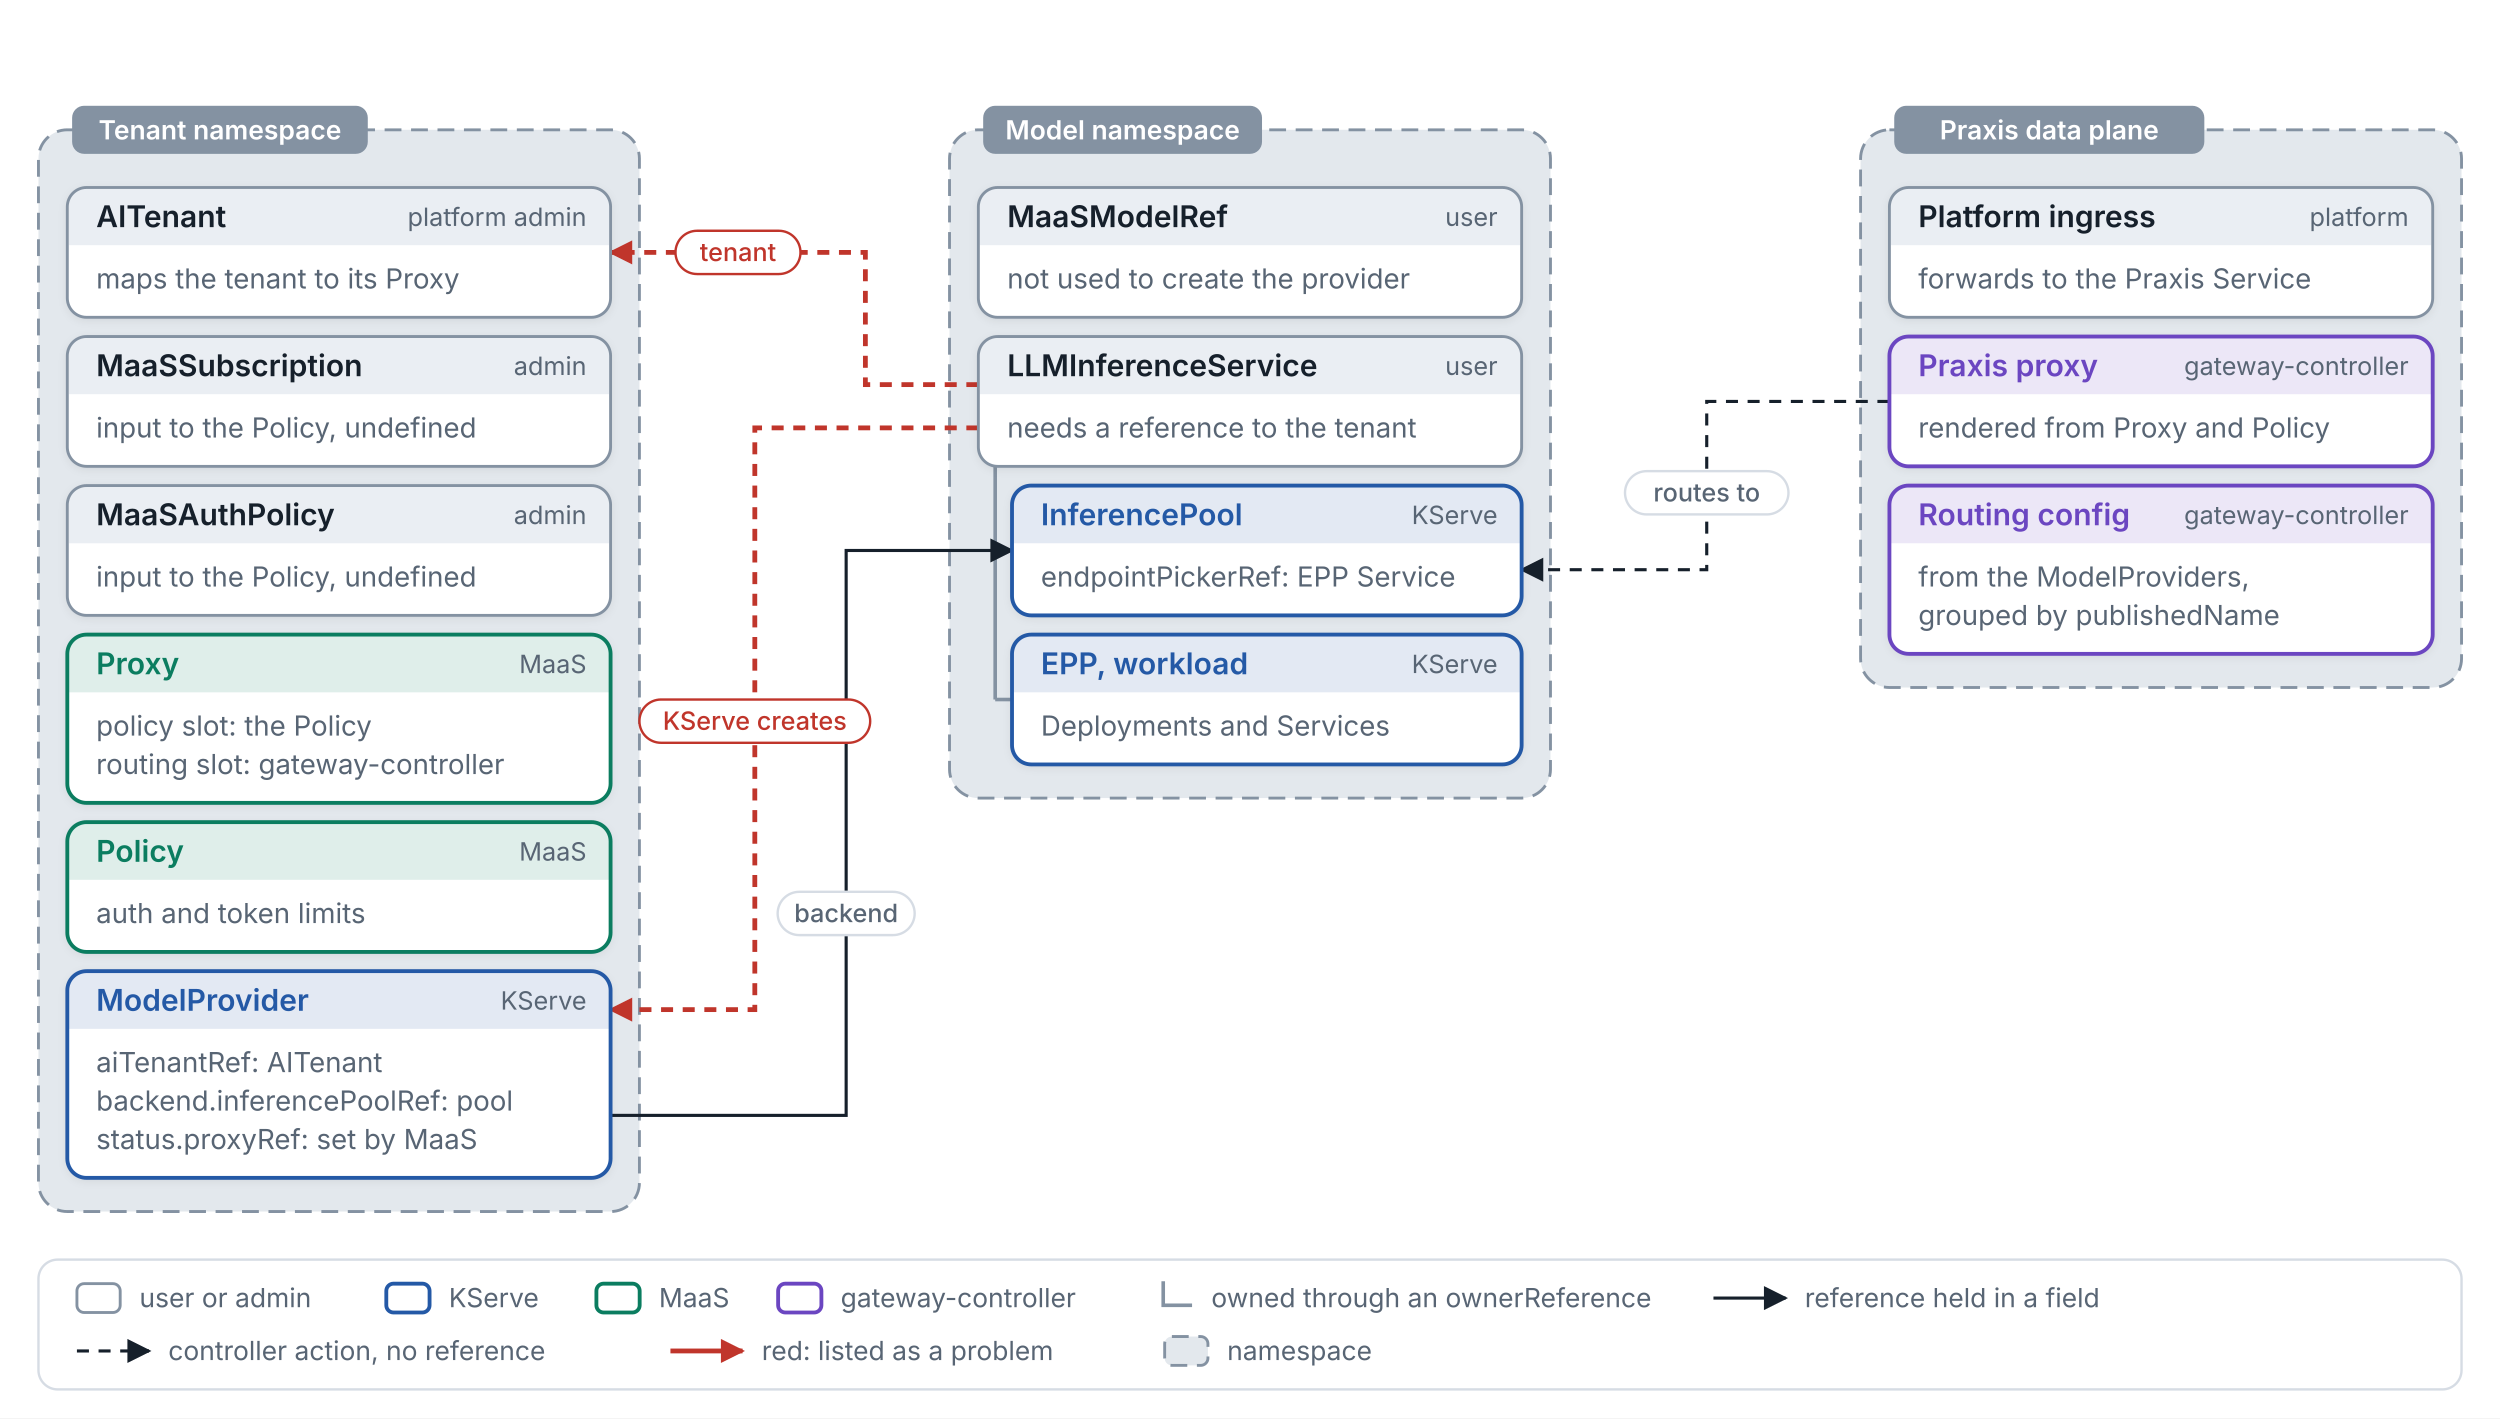
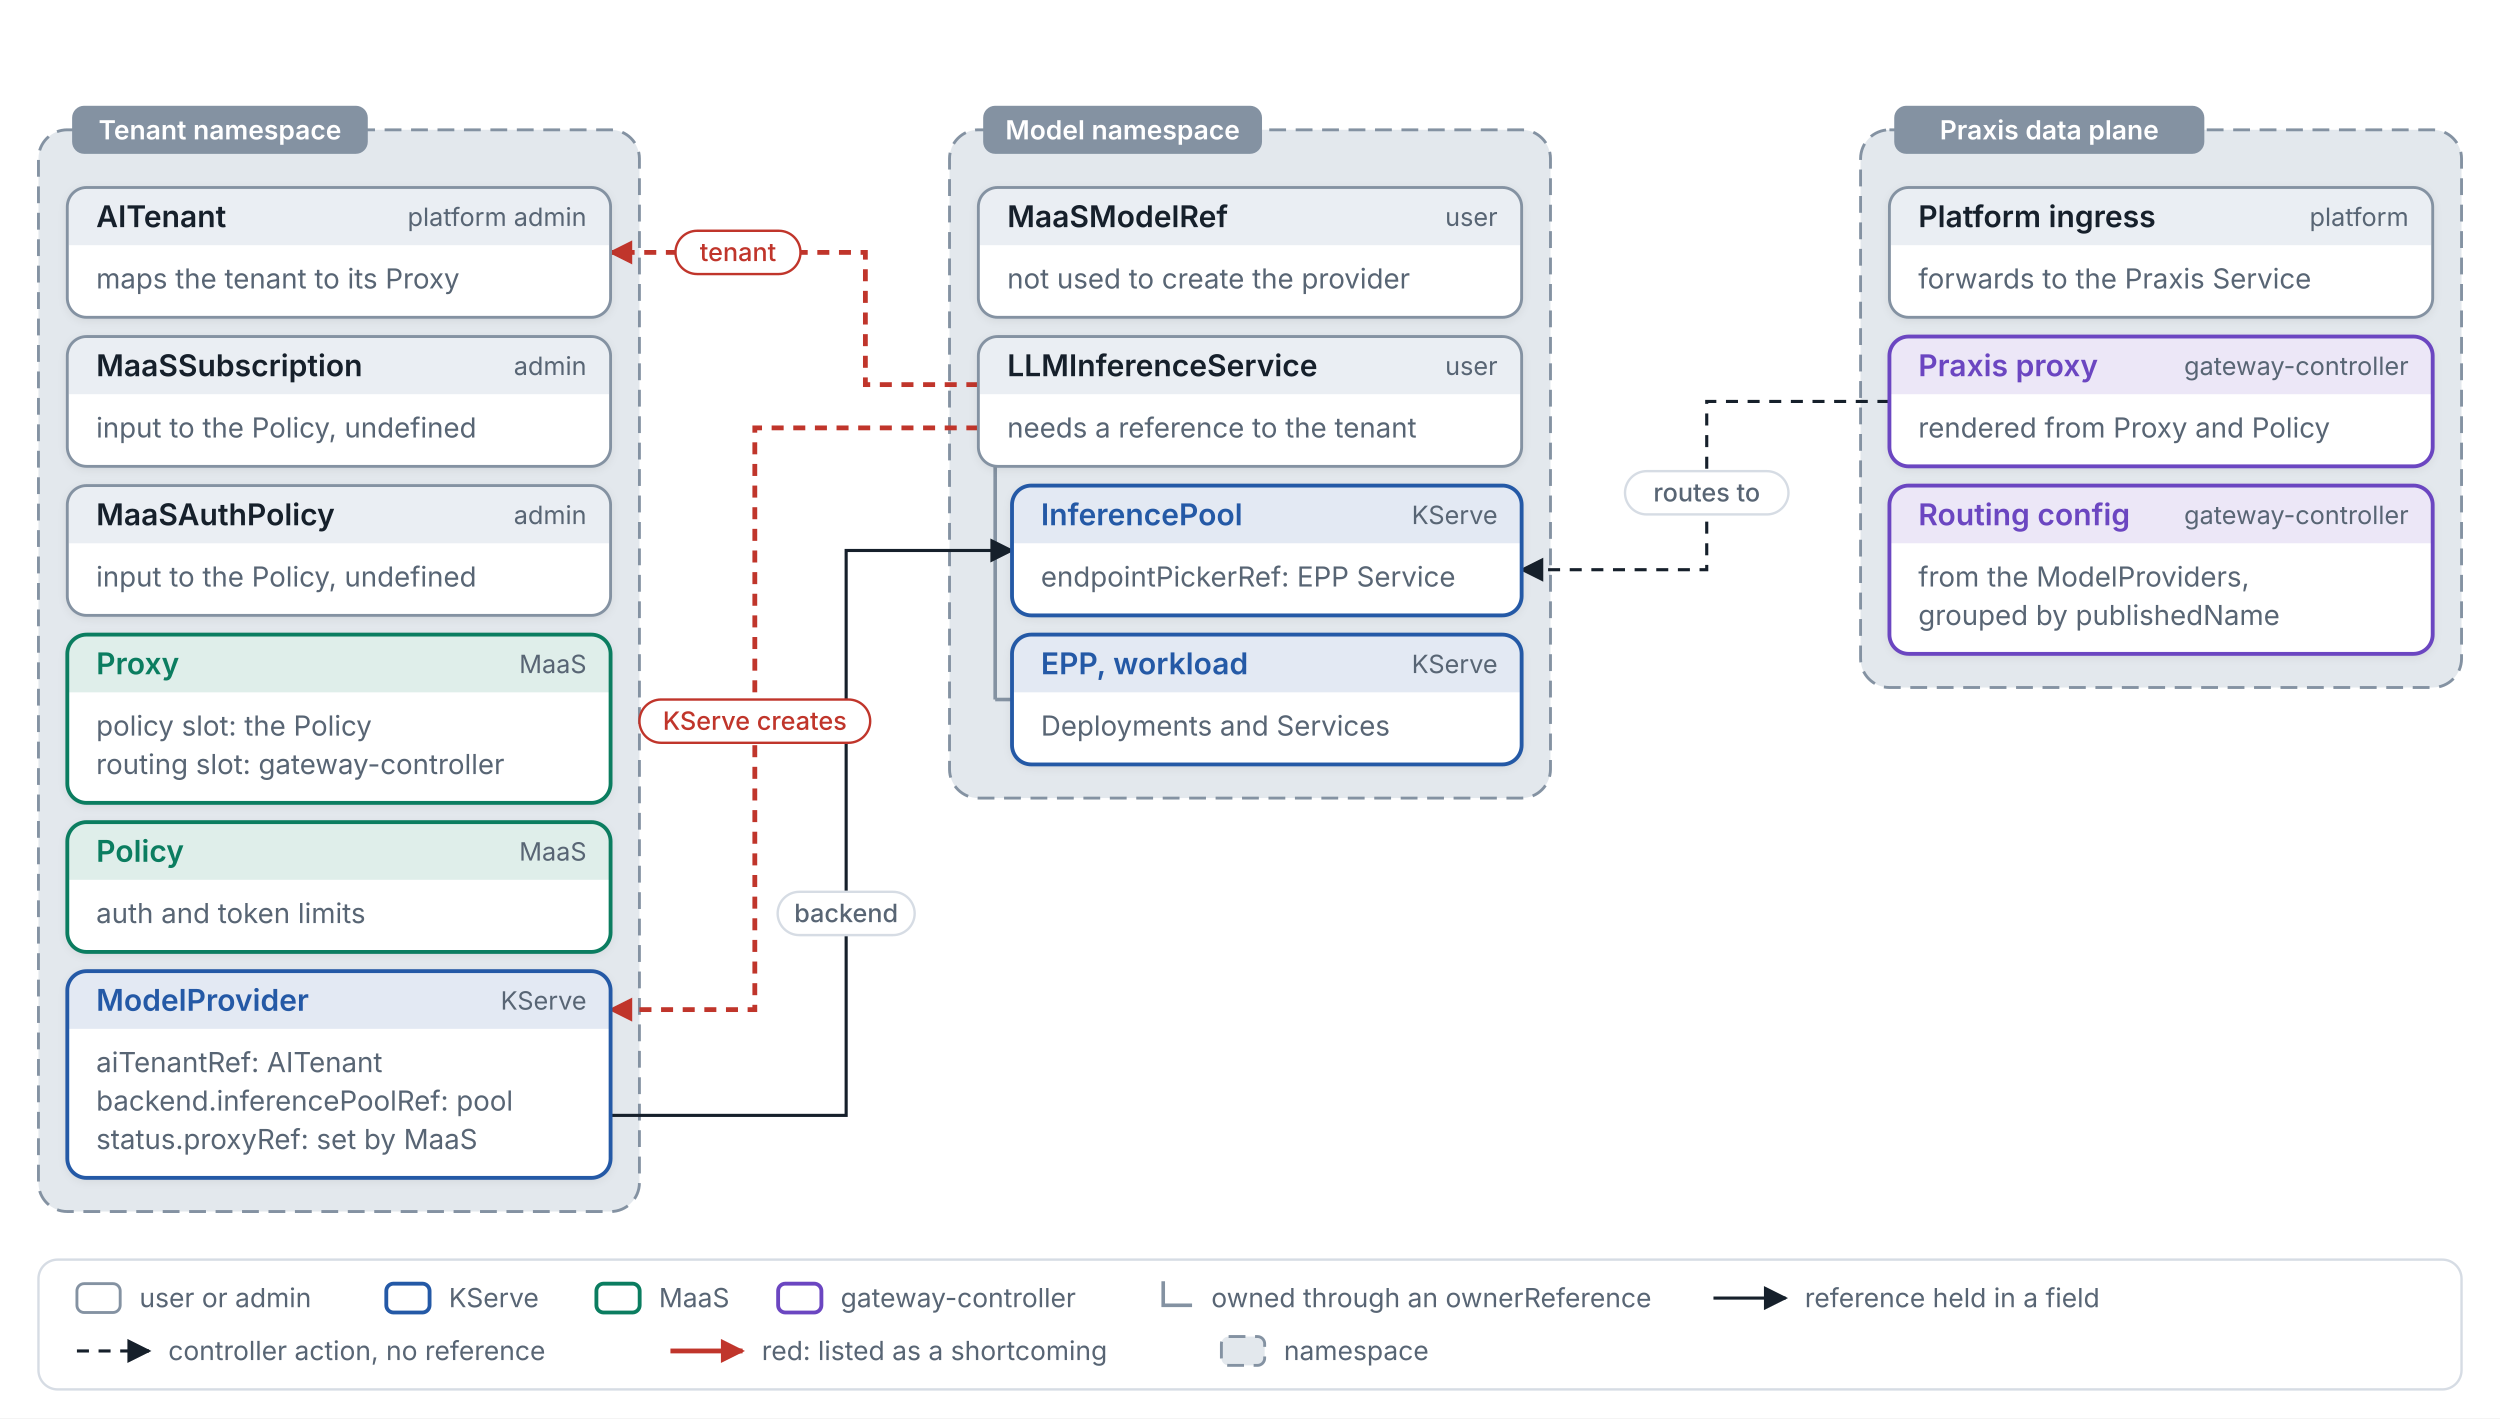
<svg xmlns="http://www.w3.org/2000/svg" viewBox="0 0 1040 590" role="img" aria-label="Custom resources in option 1. KServe creates the ModelProvider in the tenant namespace, next to the Proxy and the Policy that MaaS creates. The provider references the AITenant and the InferencePool, and MaaS sets its status.proxyRef. No ownerReference links the provider to the LLMInferenceService, and the service needs a reference to the tenant that is not defined.">
  <defs>
    <marker id="r2-ah" viewBox="0 0 10 10" refX="9" refY="5" markerUnits="userSpaceOnUse" markerWidth="10" markerHeight="10" orient="auto-start-reverse">
      <path class="d-ah " d="M0 0 L10 5 L0 10 z" />
    </marker>
    <marker id="r2-ah-warn" viewBox="0 0 10 10" refX="9" refY="5" markerUnits="userSpaceOnUse" markerWidth="10" markerHeight="10" orient="auto-start-reverse">
      <path class="d-ah warn" d="M0 0 L10 5 L0 10 z" />
    </marker>
    <marker id="r2-ah-maas" viewBox="0 0 10 10" refX="9" refY="5" markerUnits="userSpaceOnUse" markerWidth="10" markerHeight="10" orient="auto-start-reverse">
      <path class="d-ah maas" d="M0 0 L10 5 L0 10 z" />
    </marker>
    <filter id="r2-sh" x="-5%" y="-15%" width="110%" height="140%">
      <feDropShadow dx="0" dy="1" stdDeviation="2" flood-opacity="0.09" />
    </filter>
  </defs>
  <style>
.d-tile { fill: #ffffff; }
.d-tile-b { fill: none; stroke: #8492a2; stroke-width: 1.2; }
.d-tile-b.gw { stroke: #2459a6; stroke-width: 1.6; }
.d-tile-b.px { stroke: #0b7d60; stroke-width: 1.6; }
.d-tile-b.warn { stroke: #c0352b; stroke-width: 1.6; }
.d-head { fill: #eaeef3; }
.d-head.gw { fill: #e3e9f3; }
.d-head.px { fill: #dfeeea; }
.d-head.warn { fill: #f7e5e3; }
.d-kind { fill: #16202b; font-family: 'Inter','Helvetica Neue',Arial,sans-serif; font-size: 12.5px; font-weight: 600; }
.d-kind.gw { fill: #2459a6; } .d-kind.px { fill: #0b7d60; } .d-kind.warn { fill: #c0352b; }
.d-own { fill: #586574; font-family: 'Inter','Helvetica Neue',Arial,sans-serif; font-size: 10.5px; }
.d-ico { color: #586574; }
.d-ico.gw { color: #2459a6; } .d-ico.px { color: #0b7d60; } .d-ico.warn { color: #c0352b; }
.d-grp { fill: #e3e8ed; stroke: #8492a2; stroke-width: 1.2; stroke-dasharray: 7 4; }
.d-grp.gw { fill: #dee5ef; stroke: #2459a6; }
.d-grp.px { fill: #dce8e9; stroke: #0b7d60; }
.d-tab { fill: #8492a2; } .d-tab.gw { fill: #2459a6; } .d-tab.px { fill: #0b7d60; }
.d-tabt { fill: #ffffff; font-family: 'Inter','Helvetica Neue',Arial,sans-serif; font-size: 11px; font-weight: 600; }
.d-pill { fill: #ffffff; stroke: #d6dce4; stroke-width: 1; }
.d-pill.warn { stroke: #c0352b; } .d-pill.px { stroke: #0b7d60; }
.d-pillt { fill: #586574; font-family: 'Inter','Helvetica Neue',Arial,sans-serif; font-size: 10.5px; font-weight: 500; }
.d-pillt.warn { fill: #c0352b; } .d-pillt.px { fill: #0b7d60; }
.d-t { fill: #16202b; font-family: 'Inter','Helvetica Neue',Arial,sans-serif; font-size: 13px; font-weight: 600; }
.d-s { fill: #586574; font-family: 'Inter','Helvetica Neue',Arial,sans-serif; font-size: 11.5px; }
.d-moved { fill: #c0352b; font-family: 'Inter','Helvetica Neue',Arial,sans-serif; font-size: 11.5px; font-weight: 600; }
.d-title { font-family: 'Inter','Helvetica Neue',Arial,sans-serif; font-size: 12px; font-weight: 700; letter-spacing: 0.07em; }
.d-title.gw { fill: #2459a6; } .d-title.px { fill: #0b7d60; } .d-title.warn { fill: #c0352b; }
.d-edge { stroke: #16202b; stroke-width: 1.3; fill: none; }
.d-edge.warn { stroke: #c0352b; stroke-width: 2; }
.d-edge.px { stroke: #0b7d60; stroke-width: 2; }
.d-edge.dash { stroke-dasharray: 5 4; }
.d-ah { fill: #16202b; } .d-ah.warn { fill: #c0352b; } .d-ah.px { fill: #0b7d60; }
.d-rule { stroke: #d6dce4; stroke-width: 1; }
.d-legend { fill: #ffffff; stroke: #d6dce4; stroke-width: 1; }
.d-lg { fill: #586574; font-family: 'Inter','Helvetica Neue',Arial,sans-serif; font-size: 11px; }
.d-tile-b.ks { stroke: #2459a6; stroke-width: 1.6; }
.d-tile-b.maas { stroke: #0b7d60; stroke-width: 1.6; }
.d-tile-b.gc { stroke: #6b46c1; stroke-width: 1.6; }
.d-tile-b.agc { stroke: #8a6100; stroke-width: 1.6; }
.d-head.ks { fill: #e3e9f3; }
.d-head.maas { fill: #dfeeea; }
.d-head.gc { fill: #ece7f7; }
.d-head.agc { fill: #ede7d9; }
.d-kind.ks { fill: #2459a6; } .d-kind.maas { fill: #0b7d60; }
.d-kind.gc { fill: #6b46c1; } .d-kind.agc { fill: #8a6100; }
.d-pill.maas { stroke: #0b7d60; }
.d-pillt.maas { fill: #0b7d60; }
.d-edge.maas { stroke: #0b7d60; stroke-width: 2; }
.d-ah.maas { fill: #0b7d60; }
.d-rail { stroke: #8492a2; stroke-width: 1.5; fill: none; }
.d-rail.warn { stroke: #c0352b; stroke-width: 2; }
</style>
  <rect width="1040" height="590" fill="#ffffff" />
  <rect class="d-grp " x="774" y="54" width="250" height="232" rx="12" />
  <rect class="d-grp " x="395" y="54" width="250" height="278" rx="12" />
  <rect class="d-grp " x="16" y="54" width="250" height="450" rx="12" />
  <line class="d-rail " x1="414.0" y1="194" x2="414.0" y2="291.0" />
  <line class="d-rail " x1="414.0" y1="229.0" x2="421" y2="229.0" />
  <line class="d-rail " x1="414.0" y1="291.0" x2="421" y2="291.0" />
  <polyline class="d-edge warn dash" points="407,160 360,160 360,105 254,105" marker-end="url(#r2-ah-warn)" />
  <polyline class="d-edge warn dash" points="407,178 314,178 314,420 254,420" marker-end="url(#r2-ah-warn)" />
  <polyline class="d-edge " points="254,464 352,464 352,229.0 421,229.0" marker-end="url(#r2-ah)" />
  <polyline class="d-edge  dash" points="786,167.0 710,167.0 710,237.0 633,237.0" marker-end="url(#r2-ah)" />
  <rect class="d-tile" x="28" y="78" width="226" height="54" rx="8" filter="url(#r2-sh)" />
  <path class="d-head " d="M28.6 102V86Q28.6 78.6 36 78.6H246Q253.4 78.6 253.4 86V102Z" />
  <rect class="d-tile-b " x="28" y="78" width="226" height="54" rx="8" />
  <text class="d-kind " x="40" y="94.5">AITenant</text>
  <text class="d-own" x="244" y="94" text-anchor="end">platform admin</text>
  <text class="d-s" x="40" y="120">maps the tenant to its Proxy</text>
  <rect class="d-tile" x="28" y="140" width="226" height="54" rx="8" filter="url(#r2-sh)" />
  <path class="d-head " d="M28.6 164V148Q28.6 140.6 36 140.6H246Q253.4 140.6 253.4 148V164Z" />
  <rect class="d-tile-b " x="28" y="140" width="226" height="54" rx="8" />
  <text class="d-kind " x="40" y="156.5">MaaSSubscription</text>
  <text class="d-own" x="244" y="156" text-anchor="end">admin</text>
  <text class="d-s" x="40" y="182">input to the Policy, undefined</text>
  <rect class="d-tile" x="28" y="202" width="226" height="54" rx="8" filter="url(#r2-sh)" />
  <path class="d-head " d="M28.6 226V210Q28.6 202.6 36 202.6H246Q253.4 202.6 253.4 210V226Z" />
  <rect class="d-tile-b " x="28" y="202" width="226" height="54" rx="8" />
  <text class="d-kind " x="40" y="218.5">MaaSAuthPolicy</text>
  <text class="d-own" x="244" y="218" text-anchor="end">admin</text>
  <text class="d-s" x="40" y="244">input to the Policy, undefined</text>
  <rect class="d-tile" x="28" y="264" width="226" height="70" rx="8" filter="url(#r2-sh)" />
  <path class="d-head maas" d="M28.6 288V272Q28.6 264.6 36 264.6H246Q253.4 264.6 253.4 272V288Z" />
  <rect class="d-tile-b maas" x="28" y="264" width="226" height="70" rx="8" />
  <text class="d-kind maas" x="40" y="280.5">Proxy</text>
  <text class="d-own" x="244" y="280" text-anchor="end">MaaS</text>
  <text class="d-s" x="40" y="306">policy slot: the Policy</text>
  <text class="d-s" x="40" y="322">routing slot: gateway-controller</text>
  <rect class="d-tile" x="28" y="342" width="226" height="54" rx="8" filter="url(#r2-sh)" />
  <path class="d-head maas" d="M28.6 366V350Q28.6 342.6 36 342.6H246Q253.4 342.6 253.4 350V366Z" />
  <rect class="d-tile-b maas" x="28" y="342" width="226" height="54" rx="8" />
  <text class="d-kind maas" x="40" y="358.5">Policy</text>
  <text class="d-own" x="244" y="358" text-anchor="end">MaaS</text>
  <text class="d-s" x="40" y="384">auth and token limits</text>
  <rect class="d-tile" x="28" y="404" width="226" height="86" rx="8" filter="url(#r2-sh)" />
  <path class="d-head ks" d="M28.6 428V412Q28.6 404.6 36 404.6H246Q253.4 404.6 253.4 412V428Z" />
  <rect class="d-tile-b ks" x="28" y="404" width="226" height="86" rx="8" />
  <text class="d-kind ks" x="40" y="420.5">ModelProvider</text>
  <text class="d-own" x="244" y="420" text-anchor="end">KServe</text>
  <text class="d-s" x="40" y="446">aiTenantRef: AITenant</text>
  <text class="d-s" x="40" y="462">backend.inferencePoolRef: pool</text>
  <text class="d-s" x="40" y="478">status.proxyRef: set by MaaS</text>
  <rect class="d-tab " x="30" y="44" width="123" height="20" rx="5" />
  <text class="d-tabt" x="91.5" y="58" text-anchor="middle">Tenant namespace</text>
  <rect class="d-tile" x="407" y="78" width="226" height="54" rx="8" filter="url(#r2-sh)" />
  <path class="d-head " d="M407.6 102V86Q407.6 78.6 415 78.6H625Q632.4 78.6 632.4 86V102Z" />
  <rect class="d-tile-b " x="407" y="78" width="226" height="54" rx="8" />
  <text class="d-kind " x="419" y="94.5">MaaSModelRef</text>
  <text class="d-own" x="623" y="94" text-anchor="end">user</text>
  <text class="d-s" x="419" y="120">not used to create the provider</text>
  <rect class="d-tile" x="407" y="140" width="226" height="54" rx="8" filter="url(#r2-sh)" />
  <path class="d-head " d="M407.6 164V148Q407.6 140.6 415 140.6H625Q632.4 140.6 632.4 148V164Z" />
  <rect class="d-tile-b " x="407" y="140" width="226" height="54" rx="8" />
  <text class="d-kind " x="419" y="156.5">LLMInferenceService</text>
  <text class="d-own" x="623" y="156" text-anchor="end">user</text>
  <text class="d-s" x="419" y="182">needs a reference to the tenant</text>
  <rect class="d-tile" x="421" y="202" width="212" height="54" rx="8" filter="url(#r2-sh)" />
  <path class="d-head ks" d="M421.6 226V210Q421.6 202.6 429 202.6H625Q632.4 202.6 632.4 210V226Z" />
  <rect class="d-tile-b ks" x="421" y="202" width="212" height="54" rx="8" />
  <text class="d-kind ks" x="433" y="218.5">InferencePool</text>
  <text class="d-own" x="623" y="218" text-anchor="end">KServe</text>
  <text class="d-s" x="433" y="244">endpointPickerRef: EPP Service</text>
  <rect class="d-tile" x="421" y="264" width="212" height="54" rx="8" filter="url(#r2-sh)" />
  <path class="d-head ks" d="M421.6 288V272Q421.6 264.6 429 264.6H625Q632.4 264.6 632.4 272V288Z" />
  <rect class="d-tile-b ks" x="421" y="264" width="212" height="54" rx="8" />
  <text class="d-kind ks" x="433" y="280.5">EPP, workload</text>
  <text class="d-own" x="623" y="280" text-anchor="end">KServe</text>
  <text class="d-s" x="433" y="306">Deployments and Services</text>
  <rect class="d-tab " x="409" y="44" width="116" height="20" rx="5" />
  <text class="d-tabt" x="467.0" y="58" text-anchor="middle">Model namespace</text>
  <rect class="d-tile" x="786" y="78" width="226" height="54" rx="8" filter="url(#r2-sh)" />
  <path class="d-head " d="M786.6 102V86Q786.6 78.6 794 78.6H1004Q1011.4 78.6 1011.4 86V102Z" />
  <rect class="d-tile-b " x="786" y="78" width="226" height="54" rx="8" />
  <text class="d-kind " x="798" y="94.5">Platform ingress</text>
  <text class="d-own" x="1002" y="94" text-anchor="end">platform</text>
  <text class="d-s" x="798" y="120">forwards to the Praxis Service</text>
  <rect class="d-tile" x="786" y="140" width="226" height="54" rx="8" filter="url(#r2-sh)" />
  <path class="d-head gc" d="M786.6 164V148Q786.6 140.6 794 140.6H1004Q1011.4 140.6 1011.4 148V164Z" />
  <rect class="d-tile-b gc" x="786" y="140" width="226" height="54" rx="8" />
  <text class="d-kind gc" x="798" y="156.5">Praxis proxy</text>
  <text class="d-own" x="1002" y="156" text-anchor="end">gateway-controller</text>
  <text class="d-s" x="798" y="182">rendered from Proxy and Policy</text>
  <rect class="d-tile" x="786" y="202" width="226" height="70" rx="8" filter="url(#r2-sh)" />
  <path class="d-head gc" d="M786.6 226V210Q786.6 202.6 794 202.6H1004Q1011.4 202.6 1011.4 210V226Z" />
  <rect class="d-tile-b gc" x="786" y="202" width="226" height="70" rx="8" />
  <text class="d-kind gc" x="798" y="218.5">Routing config</text>
  <text class="d-own" x="1002" y="218" text-anchor="end">gateway-controller</text>
  <text class="d-s" x="798" y="244">from the ModelProviders,</text>
  <text class="d-s" x="798" y="260">grouped by publishedName</text>
  <rect class="d-tab " x="788" y="44" width="129" height="20" rx="5" />
  <text class="d-tabt" x="852.5" y="58" text-anchor="middle">Praxis data plane</text>
  <rect class="d-pill warn" x="281.0" y="96" width="52" height="18" rx="9" />
  <text class="d-pillt warn" x="307" y="108.6" text-anchor="middle">tenant</text>
  <rect class="d-pill warn" x="266.0" y="291" width="96" height="18" rx="9" />
  <text class="d-pillt warn" x="314" y="303.6" text-anchor="middle">KServe creates</text>
  <rect class="d-pill " x="323.5" y="371" width="57" height="18" rx="9" />
  <text class="d-pillt " x="352" y="383.6" text-anchor="middle">backend</text>
  <rect class="d-pill " x="676.0" y="196" width="68" height="18" rx="9" />
  <text class="d-pillt " x="710" y="208.6" text-anchor="middle">routes to</text>
  <rect class="d-legend" x="16" y="524" width="1008" height="54" rx="8" />
  <rect class="d-tile" x="32" y="534.0" width="18" height="12" rx="3" />
  <rect class="d-tile-b " x="32" y="534.0" width="18" height="12" rx="3" />
  <text class="d-lg" x="58" y="543.8">user or admin</text>
  <rect class="d-tile" x="160.7" y="534.0" width="18" height="12" rx="3" />
  <rect class="d-tile-b ks" x="160.7" y="534.0" width="18" height="12" rx="3" />
  <text class="d-lg" x="186.7" y="543.8">KServe</text>
  <rect class="d-tile" x="248.1" y="534.0" width="18" height="12" rx="3" />
  <rect class="d-tile-b maas" x="248.1" y="534.0" width="18" height="12" rx="3" />
  <text class="d-lg" x="274.1" y="543.8">MaaS</text>
  <rect class="d-tile" x="323.7" y="534.0" width="18" height="12" rx="3" />
  <rect class="d-tile-b gc" x="323.7" y="534.0" width="18" height="12" rx="3" />
  <text class="d-lg" x="349.7" y="543.8">gateway-controller</text>
  <polyline class="d-rail " points="483.9,533.0 483.9,543.0 495.9,543.0" />
  <text class="d-lg" x="503.9" y="543.8">owned through an ownerReference</text>
  <line class="d-edge " x1="712.8" y1="540.0" x2="742.8" y2="540.0" marker-end="url(#r2-ah)" />
  <text class="d-lg" x="750.8" y="543.8">reference held in a field</text>
  <line class="d-edge  dash" x1="32" y1="562.0" x2="62" y2="562.0" marker-end="url(#r2-ah)" />
  <text class="d-lg" x="70" y="565.8">controller action, no reference</text>
  <line class="d-edge warn" x1="278.9" y1="562.0" x2="308.9" y2="562.0" marker-end="url(#r2-ah-warn)" />
-   <text class="d-lg" x="316.9" y="565.8">red: listed as a problem</text>
-   <rect class="d-grp " x="484.5" y="556.0" width="18" height="12" rx="3" />
-   <text class="d-lg" x="510.5" y="565.8">namespace</text>
+   <text class="d-lg" x="316.9" y="565.8">red: listed as a shortcoming</text>
+   <rect class="d-grp " x="508.1" y="556.0" width="18" height="12" rx="3" />
+   <text class="d-lg" x="534.1" y="565.8">namespace</text>
</svg>
